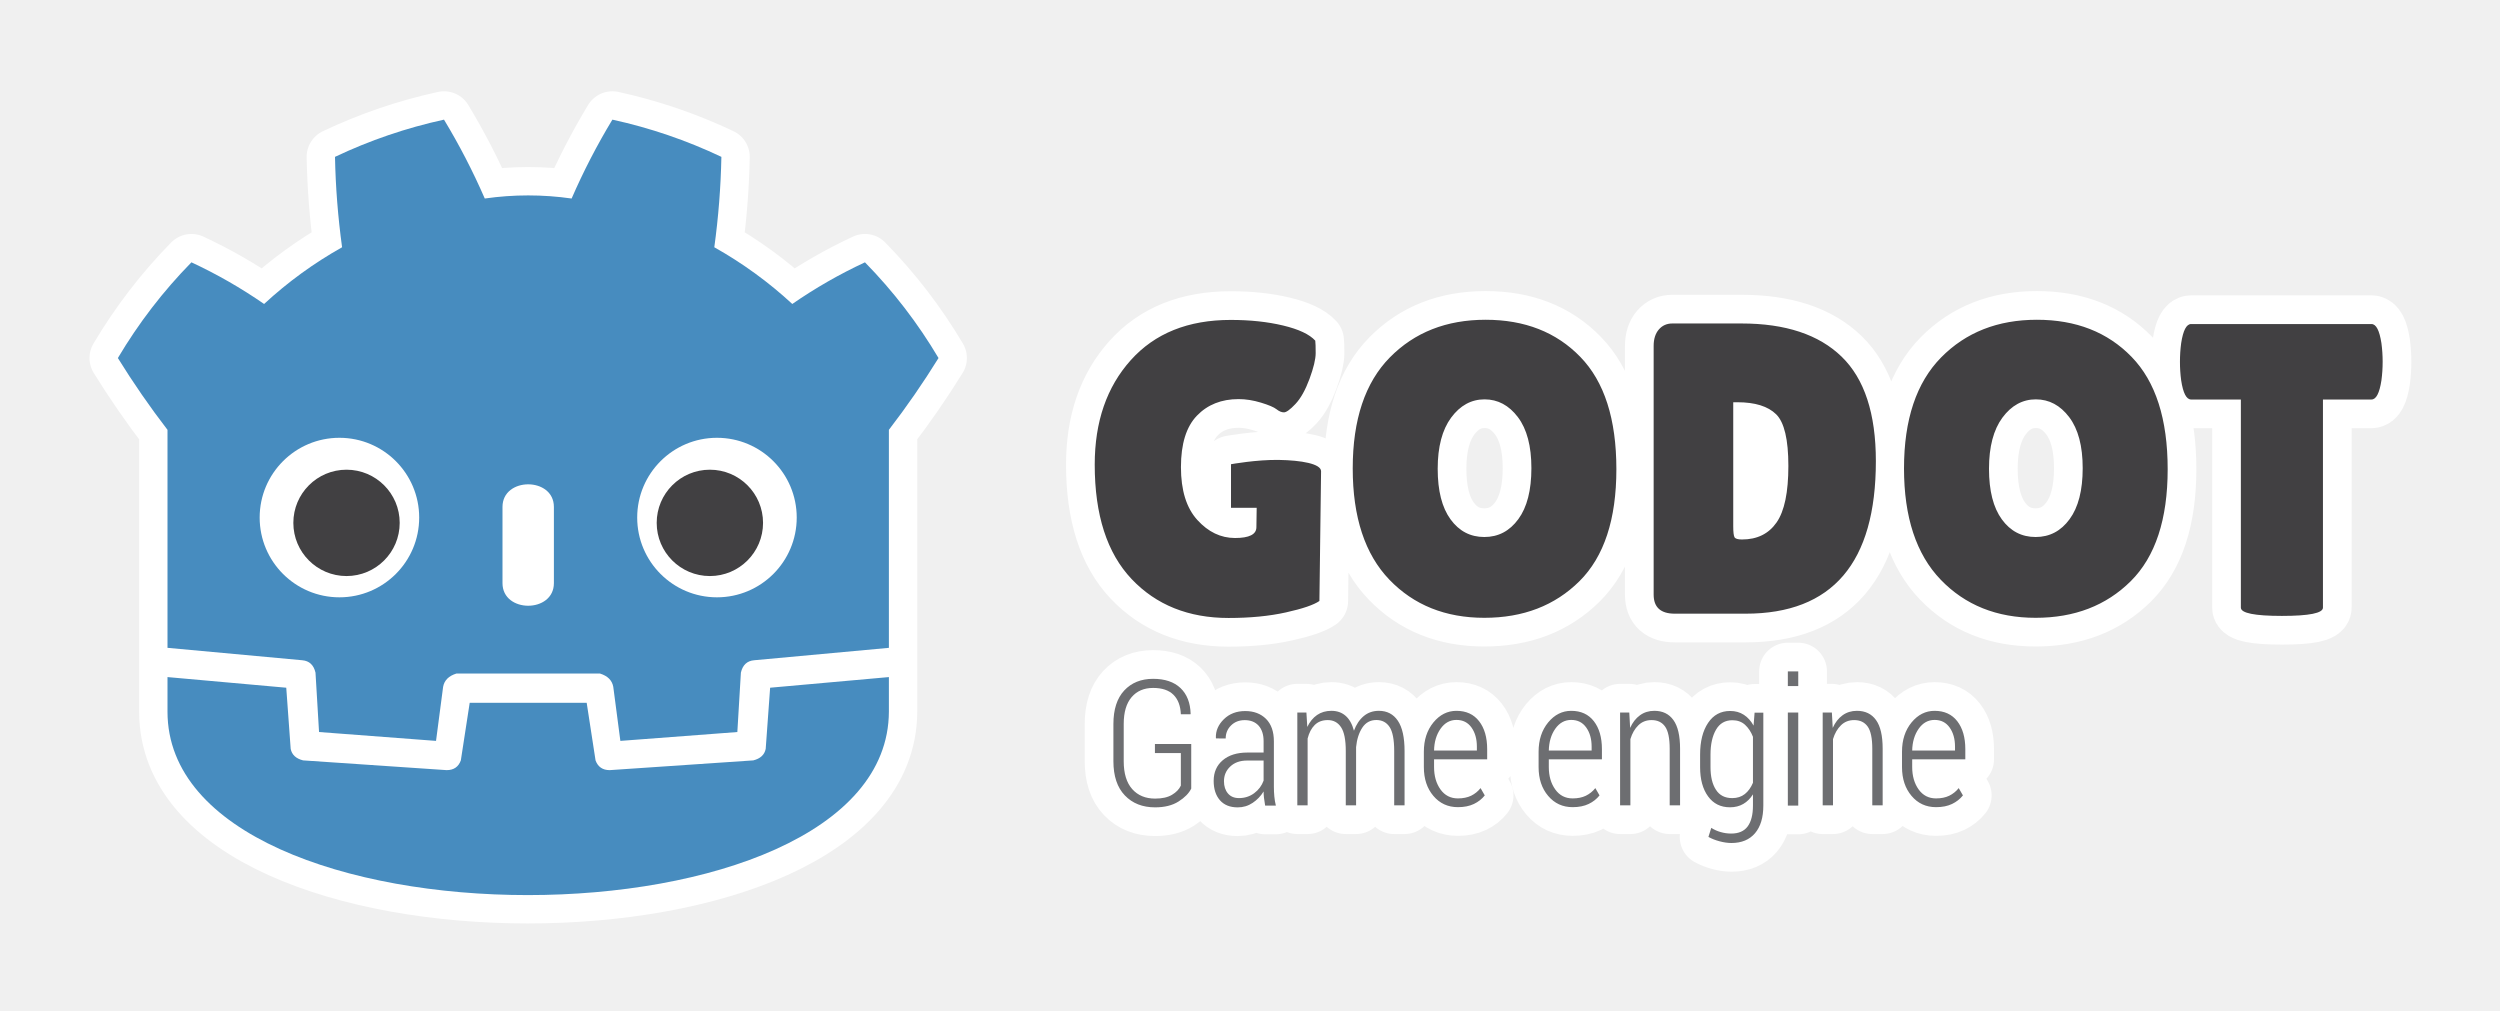
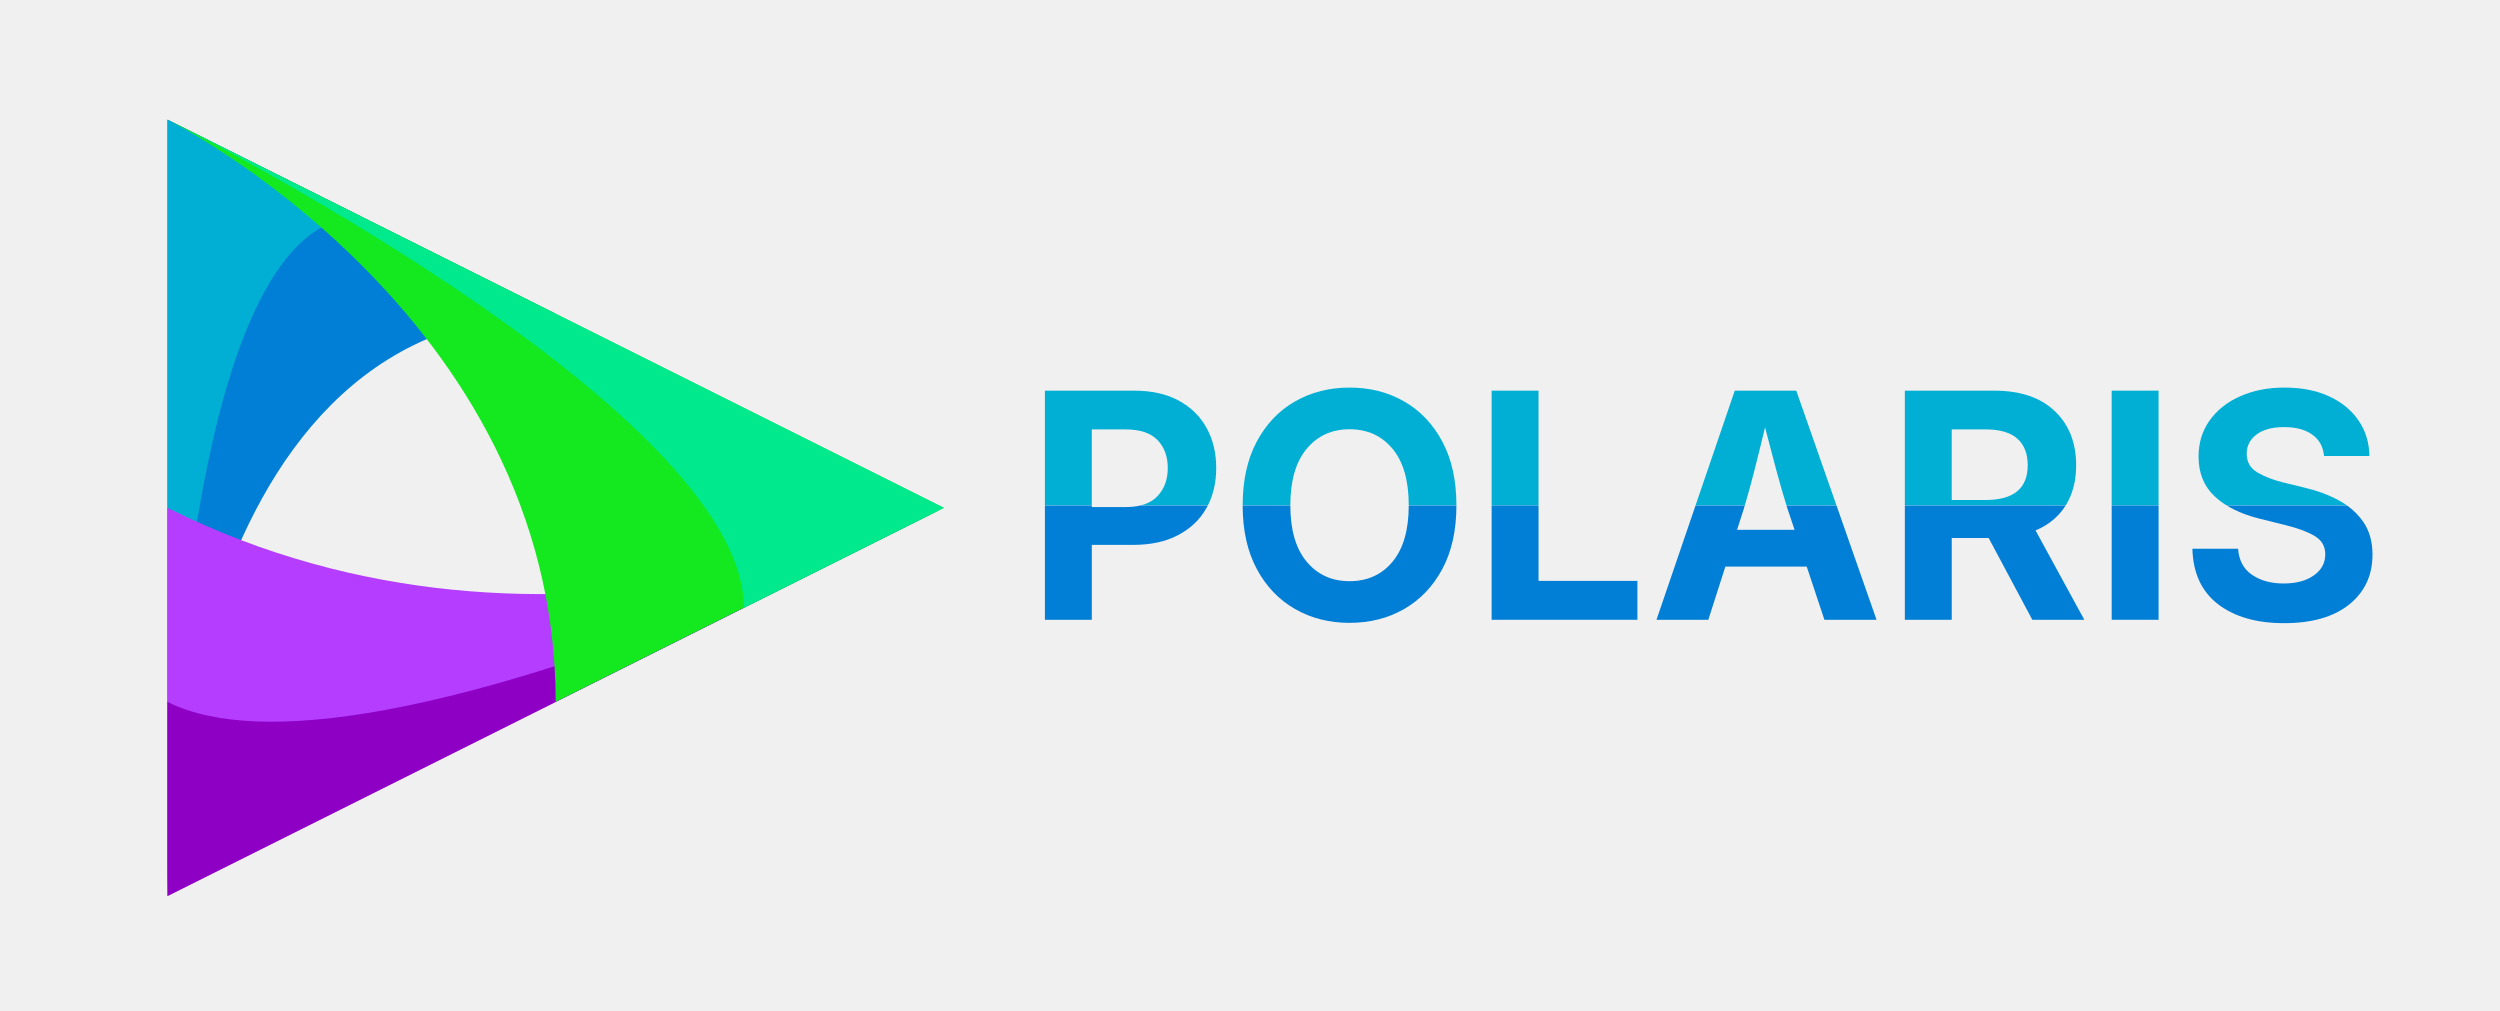
- <svg xmlns="http://www.w3.org/2000/svg" width="1024" height="414">
-   <path stroke="#fff" stroke-linejoin="round" stroke-width="23.5" d="M523.82 188.382c-9.142-.142-19.603 1.764-19.603 1.764v17.842h10.52l-.117 7.953c0 2.946-2.92 4.427-8.747 4.427-5.831 0-10.982-2.47-15.45-7.395-4.48-4.932-6.708-12.141-6.708-21.64 0-9.519 2.176-16.537 6.536-21.065 4.35-4.524 10.05-6.794 17.064-6.794 2.946 0 5.996.476 9.168 1.445 3.174.962 5.293 1.863 6.375 2.707 1.072.867 2.09 1.277 3.056 1.277.96 0 2.513-1.122 4.66-3.392 2.153-2.263 4.082-5.693 5.782-10.267 1.694-4.598 2.543-8.122 2.543-10.621 0-2.48-.054-4.19-.164-5.092-2.379-2.603-6.767-4.666-13.168-6.2-6.39-1.53-13.552-2.289-21.476-2.289-17.438 0-31.073 5.49-40.92 16.47-9.855 10.982-14.773 25.24-14.773 42.79 0 20.607 5.035 36.227 15.103 46.868 10.085 10.64 23.327 15.953 39.743 15.953 8.827 0 16.664-.76 23.51-2.289 6.853-1.523 11.41-3.088 13.676-4.67l.68-53.137c0-3.087-8.149-4.488-17.29-4.645zm84.247-24.804c-5.431 0-9.98 2.496-13.671 7.47-3.672 4.98-5.517 11.969-5.517 20.963 0 9.013 1.754 15.914 5.27 20.722 3.508 4.823 8.117 7.225 13.835 7.225 5.715 0 10.358-2.432 13.924-7.313q5.351-7.293 5.353-20.884c0-9.054-1.846-16.023-5.524-20.89q-5.51-7.292-13.67-7.293m-.083 89.477c-15.9 0-28.868-5.203-38.89-15.61q-15.016-15.624-15.017-45.592c0-19.992 5.063-35.128 15.191-45.435 10.131-10.293 23.209-15.444 39.228-15.444 16.016 0 28.954 5.058 38.795 15.204 9.858 10.126 14.778 25.477 14.778 46.009 0 20.546-5.034 35.828-15.114 45.856-10.08 10.008-23.062 15.012-38.971 15.012m101.95-88.298v50.788c0 2.37.176 3.866.515 4.493.337.624 1.358.937 3.052.937 6.232 0 10.954-2.328 14.181-6.97 3.235-4.636 4.835-12.356 4.835-23.168 0-10.817-1.674-17.865-5-21.139-3.344-3.283-8.64-4.94-15.884-4.94zm-32.599 78.798V141.681c0-2.832.704-5.067 2.126-6.724 1.413-1.632 3.25-2.461 5.521-2.461h28.357c17.994 0 31.664 4.54 40.994 13.597 9.347 9.054 14.02 23.31 14.02 42.784 0 41.66-17.778 62.486-53.326 62.486h-29.03c-5.769 0-8.662-2.597-8.662-7.808m156.544-79.977c-5.432 0-9.994 2.496-13.678 7.47q-5.507 7.471-5.508 20.963c0 9.013 1.758 15.914 5.262 20.722 3.505 4.823 8.119 7.225 13.837 7.225 5.717 0 10.363-2.432 13.924-7.313q5.354-7.293 5.355-20.884c0-9.054-1.843-16.023-5.522-20.89-3.68-4.861-8.23-7.293-13.67-7.293m-.087 89.477q-23.86 0-38.88-15.61-15.03-15.624-15.03-45.592c0-19.992 5.065-35.128 15.191-45.435 10.139-10.293 23.209-15.444 39.233-15.444 16.02 0 28.946 5.058 38.8 15.204 9.85 10.126 14.772 25.477 14.772 46.009 0 20.546-5.037 35.828-15.115 45.856-10.076 10.008-23.07 15.012-38.971 15.012m117.69-4.17c0 2.251-5.597 3.392-16.809 3.392-11.202 0-16.815-1.141-16.815-3.392v-85.248h-20.371c-1.928 0-3.286-2.597-4.077-7.818a56 56 0 0 1-.501-7.636c0-2.592.162-5.146.501-7.636.79-5.205 2.15-7.823 4.077-7.823h73.864c1.924 0 3.277 2.617 4.078 7.823.333 2.49.505 5.043.505 7.636 0 2.608-.172 5.152-.505 7.637-.8 5.22-2.154 7.817-4.078 7.817h-19.87z" />
-   <path fill="#414042" d="M523.82 188.382c-9.142-.142-19.603 1.764-19.603 1.764v17.842h10.52l-.117 7.953c0 2.946-2.92 4.427-8.747 4.427-5.831 0-10.982-2.47-15.45-7.395-4.48-4.932-6.708-12.141-6.708-21.64 0-9.519 2.176-16.537 6.536-21.065 4.35-4.524 10.05-6.794 17.064-6.794 2.946 0 5.996.476 9.168 1.445 3.174.962 5.293 1.863 6.375 2.707 1.072.867 2.09 1.277 3.056 1.277.96 0 2.513-1.122 4.66-3.392 2.153-2.263 4.082-5.693 5.782-10.267 1.694-4.598 2.543-8.122 2.543-10.621 0-2.48-.054-4.19-.164-5.092-2.379-2.603-6.767-4.666-13.168-6.2-6.39-1.53-13.552-2.289-21.476-2.289-17.438 0-31.073 5.49-40.92 16.47-9.855 10.982-14.773 25.24-14.773 42.79 0 20.607 5.035 36.227 15.103 46.868 10.085 10.64 23.327 15.953 39.743 15.953 8.827 0 16.664-.76 23.51-2.289 6.853-1.523 11.41-3.088 13.676-4.67l.68-53.137c0-3.087-8.149-4.488-17.29-4.645m84.247-24.804c-5.431 0-9.98 2.496-13.671 7.47-3.672 4.98-5.517 11.969-5.517 20.963 0 9.013 1.754 15.914 5.27 20.722 3.508 4.823 8.117 7.225 13.835 7.225 5.715 0 10.358-2.432 13.924-7.313q5.351-7.293 5.353-20.884c0-9.054-1.846-16.023-5.524-20.89q-5.51-7.292-13.67-7.293m-.083 89.477c-15.9 0-28.868-5.203-38.89-15.61q-15.016-15.624-15.017-45.592c0-19.992 5.063-35.128 15.191-45.435 10.131-10.293 23.209-15.444 39.228-15.444 16.016 0 28.954 5.058 38.795 15.204 9.858 10.126 14.778 25.477 14.778 46.009 0 20.546-5.034 35.828-15.114 45.856-10.08 10.008-23.062 15.012-38.971 15.012m101.95-88.298v50.788c0 2.37.176 3.866.515 4.493.337.624 1.358.937 3.052.937 6.232 0 10.954-2.328 14.181-6.97 3.235-4.636 4.835-12.356 4.835-23.168 0-10.817-1.674-17.865-5-21.139-3.344-3.283-8.64-4.94-15.884-4.94zm-32.599 78.798V141.681c0-2.832.704-5.067 2.126-6.724 1.413-1.632 3.25-2.461 5.521-2.461h28.357c17.994 0 31.664 4.54 40.994 13.597 9.347 9.054 14.02 23.31 14.02 42.784 0 41.66-17.778 62.486-53.326 62.486h-29.03c-5.769 0-8.662-2.597-8.662-7.808m156.544-79.977c-5.432 0-9.994 2.496-13.678 7.47q-5.507 7.471-5.508 20.963c0 9.013 1.758 15.914 5.262 20.722 3.505 4.823 8.119 7.225 13.837 7.225 5.717 0 10.363-2.432 13.924-7.313q5.354-7.293 5.355-20.884c0-9.054-1.843-16.023-5.522-20.89-3.68-4.861-8.23-7.293-13.67-7.293m-.087 89.477q-23.86 0-38.88-15.61-15.03-15.624-15.03-45.592c0-19.992 5.065-35.128 15.191-45.435 10.139-10.293 23.209-15.444 39.233-15.444 16.02 0 28.946 5.058 38.8 15.204 9.85 10.126 14.772 25.477 14.772 46.009 0 20.546-5.037 35.828-15.115 45.856-10.076 10.008-23.07 15.012-38.971 15.012m117.69-4.17c0 2.251-5.597 3.392-16.809 3.392-11.202 0-16.815-1.141-16.815-3.392v-85.248h-20.371c-1.928 0-3.286-2.597-4.077-7.818a56 56 0 0 1-.501-7.636c0-2.592.162-5.146.501-7.636.79-5.205 2.15-7.823 4.077-7.823h73.864c1.924 0 3.277 2.617 4.078 7.823.333 2.49.505 5.043.505 7.636 0 2.608-.172 5.152-.505 7.637-.8 5.22-2.154 7.817-4.078 7.817h-19.87z" />
-   <path stroke="#fff" stroke-linejoin="round" stroke-width="23.5" d="M487.93 322.997c-.94 1.926-2.664 3.691-5.188 5.289-2.52 1.607-5.722 2.406-9.611 2.406-5.132 0-9.259-1.617-12.394-4.887-3.122-3.243-4.686-7.92-4.686-14.022V296.57c0-5.97 1.473-10.548 4.431-13.743 2.95-3.17 6.903-4.78 11.84-4.78 4.824 0 8.564 1.27 11.212 3.781 2.639 2.519 4.025 6.038 4.146 10.532l-.066.2h-3.94c-.14-3.443-1.14-6.101-3.022-7.979-1.871-1.861-4.655-2.803-8.33-2.803-3.72 0-6.668 1.259-8.823 3.785-2.15 2.518-3.224 6.17-3.224 10.968v15.301q.001 7.462 3.476 11.382c2.316 2.592 5.438 3.892 9.38 3.892 2.876 0 5.19-.51 6.92-1.554 1.738-1.028 2.942-2.285 3.624-3.775V308.45h-10.618v-3.704h14.873zm19.557 3.902c2.336 0 4.416-.661 6.232-2.01 1.82-1.353 3.096-3.063 3.852-5.146v-8.224h-6.756q-4.31 0-6.896 2.442c-1.726 1.617-2.581 3.637-2.581 6.037 0 2.03.534 3.696 1.616 4.981 1.08 1.289 2.59 1.92 4.533 1.92m10.715 3.068a99 99 0 0 1-.48-3.225 22 22 0 0 1-.15-2.562 14.9 14.9 0 0 1-4.483 4.675c-1.836 1.236-3.878 1.848-6.128 1.848-3.147 0-5.567-.975-7.28-2.927-1.702-1.96-2.563-4.6-2.563-7.936 0-3.523 1.237-6.35 3.72-8.448 2.48-2.098 5.85-3.147 10.09-3.147h6.643v-4.672c0-2.686-.686-4.802-2.032-6.331-1.375-1.51-3.264-2.275-5.701-2.275-2.268 0-4.139.722-5.608 2.182-1.463 1.45-2.19 3.224-2.19 5.337l-3.944-.035-.07-.206c-.11-2.866.973-5.4 3.261-7.646 2.279-2.24 5.203-3.352 8.761-3.352 3.517 0 6.347 1.069 8.509 3.2q3.224 3.227 3.226 9.21v18.645c0 1.358.064 2.677.183 3.936a25 25 0 0 0 .627 3.729zm16.905-38.108.36 5.9c1-2.112 2.339-3.739 3.998-4.896q2.498-1.711 5.874-1.711c2.296 0 4.232.668 5.794 2.02 1.562 1.347 2.714 3.387 3.446 6.127.938-2.529 2.264-4.528 3.986-5.975 1.722-1.45 3.812-2.172 6.23-2.172 3.335 0 5.923 1.35 7.755 4.05 1.841 2.705 2.759 6.856 2.759 12.464v22.207h-4.246v-22.28c0-4.663-.645-7.946-1.9-9.834-1.261-1.89-3.071-2.842-5.41-2.842-2.462 0-4.384 1.04-5.767 3.152-1.375 2.112-2.223 4.754-2.531 7.945v23.86h-4.224v-22.258c0-4.554-.639-7.812-1.945-9.759-1.299-1.946-3.107-2.912-5.427-2.912-2.218 0-4.013.677-5.358 2.02-1.353 1.349-2.315 3.195-2.899 5.538v27.369h-4.22v-38.014zm61.457 3.021q-3.966 0-6.517 3.613c-1.705 2.415-2.585 5.392-2.656 8.938h17.537v-1.626c0-3.137-.736-5.75-2.21-7.822-1.482-2.075-3.53-3.103-6.154-3.103m.598 35.735c-4.099 0-7.451-1.543-10.055-4.621q-3.895-4.61-3.896-11.793v-6.313c0-4.798 1.303-8.798 3.912-11.979 2.616-3.167 5.758-4.75 9.441-4.75 3.983 0 7.068 1.413 9.27 4.246q3.313 4.257 3.312 11.434v4.171H587.39v3.162c0 3.68.882 6.744 2.635 9.19 1.757 2.45 4.144 3.666 7.136 3.666 2.077 0 3.888-.367 5.396-1.089a11.1 11.1 0 0 0 3.877-3.132l1.728 2.99c-1.148 1.456-2.634 2.633-4.45 3.505-1.811.868-4 1.312-6.551 1.312m46.411-35.734q-3.976 0-6.528 3.613-2.54 3.62-2.652 8.938h17.54v-1.626c0-3.137-.733-5.75-2.216-7.822-1.475-2.075-3.52-3.103-6.144-3.103m.593 35.735c-4.1 0-7.446-1.543-10.045-4.621q-3.91-4.61-3.91-11.793v-6.313c0-4.798 1.309-8.798 3.913-11.979 2.623-3.167 5.766-4.75 9.45-4.75 3.975 0 7.072 1.413 9.27 4.246 2.2 2.837 3.304 6.65 3.304 11.434v4.171h-21.755v3.162q0 5.52 2.647 9.19c1.747 2.45 4.124 3.666 7.125 3.666 2.087 0 3.888-.367 5.392-1.089a11.2 11.2 0 0 0 3.894-3.132l1.717 2.99c-1.15 1.456-2.633 2.633-4.451 3.505-1.81.868-3.997 1.312-6.55 1.312m23.189-38.755.345 6.284c1.014-2.23 2.353-3.962 4.034-5.166 1.667-1.21 3.63-1.824 5.887-1.824 3.396 0 5.998 1.256 7.804 3.78 1.826 2.518 2.73 6.434 2.73 11.749v23.191h-4.249V306.72c0-4.343-.636-7.377-1.9-9.137-1.258-1.76-3.107-2.636-5.513-2.636-2.158 0-3.968.701-5.419 2.126-1.457 1.412-2.543 3.294-3.267 5.666v27.134h-4.219V291.86zm33.27 22.395c0 3.858.73 6.926 2.213 9.208 1.465 2.304 3.695 3.443 6.671 3.443 2.04 0 3.757-.544 5.167-1.657 1.405-1.113 2.514-2.662 3.336-4.627V301.79c-.79-2.025-1.874-3.66-3.244-4.92-1.368-1.24-3.102-1.863-5.186-1.863-2.97 0-5.216 1.294-6.708 3.891-1.502 2.603-2.25 5.995-2.25 10.161zm-4.262-5.195c0-5.386 1.088-9.714 3.274-12.975 2.169-3.245 5.187-4.871 9.03-4.871 2.134 0 4.007.52 5.607 1.564 1.603 1.024 2.928 2.523 3.992 4.43l.412-5.287h3.581v38.048c0 4.871-1.13 8.646-3.4 11.317-2.271 2.66-5.499 4.009-9.666 4.009-1.5 0-3.11-.235-4.832-.691-1.724-.456-3.252-1.054-4.59-1.805l1.168-3.704a14.1 14.1 0 0 0 3.831 1.716 15.2 15.2 0 0 0 4.352.616q4.536-.001 6.71-2.905c1.452-1.961 2.18-4.798 2.18-8.553v-4.597c-1.079 1.71-2.402 3.024-3.97 3.93-1.563.912-3.39 1.368-5.448 1.368-3.818 0-6.814-1.496-8.976-4.486-2.167-2.983-3.255-6.965-3.255-11.93zm40.2 20.916h-4.266V291.86h4.266zm0-48.968h-4.266v-6.005h4.266zm13.774 10.852.346 6.284c1.016-2.23 2.35-3.962 4.027-5.166 1.677-1.21 3.643-1.824 5.89-1.824 3.397 0 6.01 1.256 7.82 3.78 1.821 2.518 2.717 6.434 2.717 11.749v23.191h-4.248V306.72c0-4.343-.635-7.377-1.897-9.137-1.268-1.76-3.103-2.636-5.517-2.636-2.157 0-3.962.701-5.412 2.126-1.455 1.412-2.545 3.294-3.266 5.666v27.134h-4.224V291.86zm42.074 3.021q-3.978 0-6.518 3.613-2.547 3.62-2.66 8.938h17.54v-1.626c0-3.137-.731-5.75-2.21-7.822-1.476-2.075-3.525-3.103-6.152-3.103m.602 35.735c-4.11 0-7.456-1.543-10.048-4.621q-3.903-4.61-3.903-11.793v-6.313c0-4.798 1.302-8.798 3.91-11.979q3.924-4.75 9.439-4.75c3.978 0 7.077 1.413 9.283 4.246 2.197 2.837 3.3 6.65 3.3 11.434v4.171h-21.76v3.162c0 3.68.887 6.744 2.642 9.19 1.754 2.45 4.133 3.666 7.137 3.666 2.08 0 3.88-.367 5.382-1.089a11.16 11.16 0 0 0 3.897-3.132l1.725 2.99c-1.156 1.456-2.64 2.633-4.454 3.505-1.81.868-3.998 1.312-6.55 1.312" />
-   <path fill="#6d6e71" d="M487.93 322.997c-.94 1.926-2.664 3.691-5.188 5.289-2.52 1.607-5.722 2.406-9.611 2.406-5.132 0-9.259-1.617-12.394-4.887-3.122-3.243-4.686-7.92-4.686-14.022V296.57c0-5.97 1.473-10.548 4.431-13.743 2.95-3.17 6.903-4.78 11.84-4.78 4.824 0 8.564 1.27 11.212 3.781 2.639 2.519 4.025 6.038 4.146 10.532l-.066.2h-3.94c-.14-3.443-1.14-6.101-3.022-7.979-1.871-1.861-4.655-2.803-8.33-2.803-3.72 0-6.668 1.259-8.823 3.785-2.15 2.518-3.224 6.17-3.224 10.968v15.301q.001 7.462 3.476 11.382c2.316 2.592 5.438 3.892 9.38 3.892 2.876 0 5.19-.51 6.92-1.554 1.738-1.028 2.942-2.285 3.624-3.775V308.45h-10.618v-3.704h14.873zm19.557 3.902c2.336 0 4.416-.661 6.232-2.01 1.82-1.353 3.096-3.063 3.852-5.146v-8.224h-6.756q-4.31 0-6.896 2.442c-1.726 1.617-2.581 3.637-2.581 6.037 0 2.03.534 3.696 1.616 4.981 1.08 1.289 2.59 1.92 4.533 1.92m10.715 3.068a99 99 0 0 1-.48-3.225 22 22 0 0 1-.15-2.562 14.9 14.9 0 0 1-4.483 4.675c-1.836 1.236-3.878 1.848-6.128 1.848-3.147 0-5.567-.975-7.28-2.927-1.702-1.96-2.563-4.6-2.563-7.936 0-3.523 1.237-6.35 3.72-8.448 2.48-2.098 5.85-3.147 10.09-3.147h6.643v-4.672c0-2.686-.686-4.802-2.032-6.331-1.375-1.51-3.264-2.275-5.701-2.275-2.268 0-4.139.722-5.608 2.182-1.463 1.45-2.19 3.224-2.19 5.337l-3.944-.035-.07-.206c-.11-2.866.973-5.4 3.261-7.646 2.279-2.24 5.203-3.352 8.761-3.352 3.517 0 6.347 1.069 8.509 3.2q3.224 3.227 3.226 9.21v18.645c0 1.358.064 2.677.183 3.936a25 25 0 0 0 .627 3.729zm16.905-38.108.36 5.9c1-2.112 2.339-3.739 3.998-4.896q2.498-1.711 5.874-1.711c2.296 0 4.232.668 5.794 2.02 1.562 1.347 2.714 3.387 3.446 6.127.938-2.529 2.264-4.528 3.986-5.975 1.722-1.45 3.812-2.172 6.23-2.172 3.335 0 5.923 1.35 7.755 4.05 1.841 2.705 2.759 6.856 2.759 12.464v22.207h-4.246v-22.28c0-4.663-.645-7.946-1.9-9.834-1.261-1.89-3.071-2.842-5.41-2.842-2.462 0-4.384 1.04-5.767 3.152-1.375 2.112-2.223 4.754-2.531 7.945v23.86h-4.224v-22.258c0-4.554-.639-7.812-1.945-9.759-1.299-1.946-3.107-2.912-5.427-2.912-2.218 0-4.013.677-5.358 2.02-1.353 1.349-2.315 3.195-2.899 5.538v27.369h-4.22v-38.014zm61.457 3.021q-3.966 0-6.517 3.613c-1.705 2.415-2.585 5.392-2.656 8.938h17.537v-1.626c0-3.137-.736-5.75-2.21-7.822-1.482-2.075-3.53-3.103-6.154-3.103m.598 35.735c-4.099 0-7.451-1.543-10.055-4.621q-3.895-4.61-3.896-11.793v-6.313c0-4.798 1.303-8.798 3.912-11.979 2.616-3.167 5.758-4.75 9.441-4.75 3.983 0 7.068 1.413 9.27 4.246q3.313 4.257 3.312 11.434v4.171H587.39v3.162c0 3.68.882 6.744 2.635 9.19 1.757 2.45 4.144 3.666 7.136 3.666 2.077 0 3.888-.367 5.396-1.089a11.1 11.1 0 0 0 3.877-3.132l1.728 2.99c-1.148 1.456-2.634 2.633-4.45 3.505-1.811.868-4 1.312-6.551 1.312m46.411-35.734q-3.976 0-6.528 3.613-2.54 3.62-2.652 8.938h17.54v-1.626c0-3.137-.733-5.75-2.216-7.822-1.475-2.075-3.52-3.103-6.144-3.103m.593 35.735c-4.1 0-7.446-1.543-10.045-4.621q-3.91-4.61-3.91-11.793v-6.313c0-4.798 1.309-8.798 3.913-11.979 2.623-3.167 5.766-4.75 9.45-4.75 3.975 0 7.072 1.413 9.27 4.246 2.2 2.837 3.304 6.65 3.304 11.434v4.171h-21.755v3.162q0 5.52 2.647 9.19c1.747 2.45 4.124 3.666 7.125 3.666 2.087 0 3.888-.367 5.392-1.089a11.2 11.2 0 0 0 3.894-3.132l1.717 2.99c-1.15 1.456-2.633 2.633-4.451 3.505-1.81.868-3.997 1.312-6.55 1.312m23.189-38.755.345 6.284c1.014-2.23 2.353-3.962 4.034-5.166 1.667-1.21 3.63-1.824 5.887-1.824 3.396 0 5.998 1.256 7.804 3.78 1.826 2.518 2.73 6.434 2.73 11.749v23.191h-4.249V306.72c0-4.343-.636-7.377-1.9-9.137-1.258-1.76-3.107-2.636-5.513-2.636-2.158 0-3.968.701-5.419 2.126-1.457 1.412-2.543 3.294-3.267 5.666v27.134h-4.219V291.86zm33.27 22.395c0 3.858.73 6.926 2.213 9.208 1.465 2.304 3.695 3.443 6.671 3.443 2.04 0 3.757-.544 5.167-1.657 1.405-1.113 2.514-2.662 3.336-4.627V301.79c-.79-2.025-1.874-3.66-3.244-4.92-1.368-1.24-3.102-1.863-5.186-1.863-2.97 0-5.216 1.294-6.708 3.891-1.502 2.603-2.25 5.995-2.25 10.161zm-4.262-5.195c0-5.386 1.088-9.714 3.274-12.975 2.169-3.245 5.187-4.871 9.03-4.871 2.134 0 4.007.52 5.607 1.564 1.603 1.024 2.928 2.523 3.992 4.43l.412-5.287h3.581v38.048c0 4.871-1.13 8.646-3.4 11.317-2.271 2.66-5.499 4.009-9.666 4.009-1.5 0-3.11-.235-4.832-.691-1.724-.456-3.252-1.054-4.59-1.805l1.168-3.704a14.1 14.1 0 0 0 3.831 1.716 15.2 15.2 0 0 0 4.352.616q4.536-.001 6.71-2.905c1.452-1.961 2.18-4.798 2.18-8.553v-4.597c-1.079 1.71-2.402 3.024-3.97 3.93-1.563.912-3.39 1.368-5.448 1.368-3.818 0-6.814-1.496-8.976-4.486-2.167-2.983-3.255-6.965-3.255-11.93zm40.2 20.916h-4.266V291.86h4.266zm0-48.968h-4.266v-6.005h4.266zm13.774 10.852.346 6.284c1.016-2.23 2.35-3.962 4.027-5.166 1.677-1.21 3.643-1.824 5.89-1.824 3.397 0 6.01 1.256 7.82 3.78 1.821 2.518 2.717 6.434 2.717 11.749v23.191h-4.248V306.72c0-4.343-.635-7.377-1.897-9.137-1.268-1.76-3.103-2.636-5.517-2.636-2.157 0-3.962.701-5.412 2.126-1.455 1.412-2.545 3.294-3.266 5.666v27.134h-4.224V291.86zm42.074 3.021q-3.978 0-6.518 3.613-2.547 3.62-2.66 8.938h17.54v-1.626c0-3.137-.731-5.75-2.21-7.822-1.476-2.075-3.525-3.103-6.152-3.103m.602 35.735c-4.11 0-7.456-1.543-10.048-4.621q-3.903-4.61-3.903-11.793v-6.313c0-4.798 1.302-8.798 3.91-11.979q3.924-4.75 9.439-4.75c3.978 0 7.077 1.413 9.283 4.246 2.197 2.837 3.3 6.65 3.3 11.434v4.171h-21.76v3.162c0 3.68.887 6.744 2.642 9.19 1.754 2.45 4.133 3.666 7.137 3.666 2.08 0 3.88-.367 5.382-1.089a11.16 11.16 0 0 0 3.897-3.132l1.725 2.99c-1.156 1.456-2.64 2.633-4.454 3.505-1.81.868-3.998 1.312-6.55 1.312" />
-   <g fill="#fff" transform="translate(30.492 21.054)scale(.363)">
-     <path d="M105 673v33q407 354 814 0v-33z" />
-     <path fill="none" stroke="#fff" stroke-linejoin="round" stroke-width="64" d="M105 745c0 276 813 276 814 0V427q30-39 56-81-35-59-83-108-43 20-82 47-40-37-88-64 7-51 8-102-59-28-123-42-26 43-46 89-49-7-98 0-20-46-46-89-64 14-123 42 1 51 8 102-48 27-88 64-39-27-82-47-48 49-83 108 26 42 56 81v318z" />
-     <path fill="#478cbf" d="m105 673 152 14q12 1 15 14l4 67 132 10 8-61q2-11 15-15h162q13 4 15 15l8 61 132-10 4-67q3-13 15-14l152-14V427q30-39 56-81-35-59-83-108-43 20-82 47-40-37-88-64 7-51 8-102-59-28-123-42-26 43-46 89-49-7-98 0-20-46-46-89-64 14-123 42 1 51 8 102-48 27-88 64-39-27-82-47-48 49-83 108 26 42 56 81zm0 33v39c0 276 813 276 814 0v-39l-134 12-5 69q-2 10-14 13l-162 11q-12 0-16-11l-10-65H446l-10 65q-4 11-16 11l-162-11q-12-3-14-13l-5-69z" />
-     <path d="M483 600c0 34 58 34 58 0v-86c0-34-58-34-58 0z" />
-     <circle cx="725" cy="526" r="90" />
-     <circle cx="299" cy="526" r="90" />
+ <svg xmlns="http://www.w3.org/2000/svg" width="100%" height="100%" viewBox="0 0 1024 414" version="1.1" xml:space="preserve" style="fill-rule:evenodd;clip-rule:evenodd;stroke-linejoin:round;stroke-miterlimit:2;">
+   <g transform="matrix(1,0,0,1,-22.393,-41.995)">
+     <path d="M91,409C91,409 91,170.5 250,170.5L91,91L91,409Z" style="fill:rgb(1,126,213);" />
+     <path d="M91,409C91,409 91,130.75 170.5,130.75C122.002,106.501 91,91 91,91L91,409Z" style="fill:rgb(1,175,213);" />
+     <path d="M91,409L409,250C409,250 250,329.5 91,250L91,409Z" style="fill:rgb(181,61,255);" />
+     <path d="M91,409L409,250C409,250 170.5,369.25 91,329.5L91,250L91,409Z" style="fill:rgb(141,0,196);" />
+     <path d="M91,91L409,250C409,250 329.682,289.659 250,329.5C250,170.5 91,91 91,91Z" style="fill:rgb(20,232,30);" />
+     <path d="M91,91L409,250C409,250 406.747,251.126 327.065,290.967C327.065,209.033 91,91 91,91Z" style="fill:rgb(0,234,141);" />
  </g>
-   <g fill="#414042" transform="translate(30.492 21.054)scale(.363)">
-     <circle cx="307" cy="532" r="60" />
-     <circle cx="717" cy="532" r="60" />
+   <g transform="matrix(1,0,0,1,-54.2571,174.767)">
+     <g transform="matrix(1,0,0,1,54.2571,-174.767)">
+       <path d="M494.751,207C494.562,207.372 494.365,207.739 494.16,208.102C491.494,212.826 487.62,216.522 482.539,219.188C477.458,221.855 471.327,223.188 464.147,223.188L447.203,223.188L447.203,253.863L427.991,253.863L427.991,207L447.203,207L447.203,207.693L461.06,207.693C463.374,207.693 465.451,207.462 467.289,207L494.751,207Z" style="fill:rgb(1,126,213);fill-rule:nonzero;" />
+     </g>
+     <g transform="matrix(1,0,0,1,54.2571,-174.767)">
+       <path d="M528.521,207C528.521,217.036 530.746,224.721 535.197,230.054C539.648,235.387 545.506,238.053 552.771,238.053C560.078,238.053 565.946,235.397 570.376,230.085C574.806,224.773 577.022,217.078 577.022,207L596.548,207C596.548,217.204 594.627,225.886 590.784,233.046C586.942,240.205 581.725,245.675 575.132,249.454C568.539,253.233 561.086,255.123 552.771,255.123C544.499,255.123 537.055,253.233 530.442,249.454C523.828,245.675 518.6,240.195 514.758,233.014C510.915,225.833 508.994,217.162 508.994,207L528.521,207Z" style="fill:rgb(1,126,213);fill-rule:nonzero;" />
+     </g>
+     <g transform="matrix(1,0,0,1,54.2571,-174.767)">
+       <path d="M630.184,207L630.184,237.927L670.685,237.927L670.685,253.863L610.972,253.863L610.972,207L630.184,207Z" style="fill:rgb(1,126,213);fill-rule:nonzero;" />
+     </g>
+     <g transform="matrix(1,0,0,1,54.2571,-174.767)">
+       <path d="M752.214,207L768.632,253.863L747.279,253.863L740.035,232.069L706.714,232.069L699.723,253.863L678.496,253.863L694.505,207L714.683,207C714.526,207.53 714.368,208.055 714.21,208.575L711.502,217.015L735.059,217.015L732.225,208.575C732.06,208.054 731.896,207.529 731.732,207L752.214,207Z" style="fill:rgb(1,126,213);fill-rule:nonzero;" />
+     </g>
+     <g transform="matrix(1,0,0,1,54.2571,-174.767)">
+       <path d="M846.127,207L846.107,207.031C843.252,211.588 839.137,215 833.762,217.267L853.729,253.863L832.439,253.863L814.55,220.354L799.433,220.354L799.433,253.863L780.222,253.863L780.222,207L846.127,207Z" style="fill:rgb(1,126,213);fill-rule:nonzero;" />
+     </g>
+     <g transform="matrix(1,0,0,1,54.2571,-174.767)">
+       <rect x="864.941" y="207" width="19.211" height="46.863" style="fill:rgb(1,126,213);fill-rule:nonzero;" />
+     </g>
+     <g transform="matrix(1,0,0,1,54.2571,-174.767)">
+       <path d="M961.283,207C964.002,208.926 966.259,211.204 968.053,213.834C970.53,217.467 971.769,221.907 971.769,227.156C971.769,235.681 968.588,242.494 962.226,247.596C955.865,252.698 946.973,255.249 935.551,255.249C924.255,255.249 915.237,252.656 908.497,247.47C901.758,242.284 898.262,234.715 898.01,224.763L916.717,224.763C917.053,229.508 918.953,233.067 922.418,235.439C925.882,237.812 930.197,238.998 935.362,238.998C940.485,238.998 944.611,237.896 947.739,235.691C950.867,233.487 952.432,230.6 952.432,227.03C952.432,223.797 951.014,221.319 948.18,219.598C945.346,217.876 941.367,216.385 936.244,215.125L925.914,212.543C920.46,211.216 915.82,209.368 911.992,207L961.283,207Z" style="fill:rgb(1,126,213);fill-rule:nonzero;" />
+     </g>
+   </g>
+   <g transform="matrix(1,0,0,1,-54.2571,174.767)">
+     <g transform="matrix(1,0,0,1,54.2571,-174.767)">
+       <path d="M427.991,206.937L427.991,160.011L464.587,160.011C471.726,160.011 477.794,161.365 482.791,164.073C487.788,166.782 491.599,170.519 494.223,175.285C496.848,180.052 498.16,185.521 498.16,191.694C498.16,197.404 497.035,202.485 494.783,206.937L467.533,206.937C470.253,206.216 472.442,204.977 474.099,203.221C476.912,200.239 478.319,196.397 478.319,191.694C478.319,186.949 476.912,183.127 474.099,180.23C471.285,177.333 466.918,175.884 460.997,175.884L447.203,175.884L447.203,206.937L427.991,206.937Z" style="fill:rgb(1,175,213);fill-rule:nonzero;" />
+     </g>
+     <g transform="matrix(1,0,0,1,54.2571,-174.767)">
+       <path d="M508.994,206.937C509.002,196.759 510.923,188.078 514.758,180.891C518.6,173.69 523.828,168.199 530.442,164.42C537.055,160.641 544.499,158.751 552.771,158.751C561.086,158.751 568.539,160.641 575.132,164.42C581.725,168.199 586.942,173.69 590.784,180.891C594.619,188.078 596.54,196.759 596.548,206.937L577.021,206.937C577.012,196.847 574.797,189.142 570.376,183.82C565.946,178.487 560.078,175.821 552.771,175.821C545.506,175.821 539.648,178.498 535.197,183.852C530.755,189.195 528.53,196.889 528.521,206.937L508.994,206.937Z" style="fill:rgb(1,175,213);fill-rule:nonzero;" />
+     </g>
+     <g transform="matrix(1,0,0,1,54.2571,-174.767)">
+       <rect x="610.972" y="160.011" width="19.211" height="46.926" style="fill:rgb(1,175,213);fill-rule:nonzero;" />
+     </g>
+     <g transform="matrix(1,0,0,1,54.2571,-174.767)">
+       <path d="M752.192,206.937L731.713,206.937C730.371,202.61 729.03,197.97 727.69,193.017C726.178,187.432 724.603,181.448 722.965,175.065C721.412,181.532 719.921,187.558 718.493,193.143C717.229,198.086 715.966,202.685 714.702,206.937L694.526,206.937L710.557,160.011L735.752,160.011L752.192,206.937Z" style="fill:rgb(1,175,213);fill-rule:nonzero;" />
+     </g>
+     <g transform="matrix(1,0,0,1,54.2571,-174.767)">
+       <path d="M780.222,206.937L780.222,160.011L816.818,160.011C827.484,160.011 835.746,162.793 841.604,168.357C847.462,173.921 850.391,181.322 850.391,190.56C850.391,196.941 848.983,202.4 846.166,206.937L780.222,206.937ZM799.433,204.795L813.291,204.795C824.796,204.795 830.549,200.05 830.549,190.56C830.549,185.815 829.132,182.183 826.298,179.663C823.463,177.144 819.106,175.884 813.228,175.884L799.433,175.884L799.433,204.795Z" style="fill:rgb(1,175,213);fill-rule:nonzero;" />
+     </g>
+     <g transform="matrix(1,0,0,1,54.2571,-174.767)">
+       <rect x="864.941" y="160.011" width="19.211" height="46.926" style="fill:rgb(1,175,213);fill-rule:nonzero;" />
+     </g>
+     <g transform="matrix(1,0,0,1,54.2571,-174.767)">
+       <path d="M911.892,206.937C910.188,205.875 908.648,204.71 907.269,203.441C902.776,199.305 900.529,193.835 900.529,187.033C900.529,181.364 902.052,176.409 905.096,172.167C908.14,167.926 912.319,164.63 917.631,162.278C922.943,159.927 929,158.751 935.803,158.751C942.731,158.751 948.778,159.937 953.943,162.31C959.108,164.682 963.14,167.979 966.037,172.199C968.935,176.419 970.425,181.28 970.509,186.781L951.928,186.781C951.592,183.001 949.986,180.083 947.109,178.025C944.233,175.968 940.401,174.939 935.614,174.939C930.701,174.939 926.911,175.957 924.244,177.994C921.578,180.031 920.245,182.624 920.245,185.773C920.245,189.258 921.746,191.862 924.748,193.583C927.751,195.305 931.247,196.649 935.236,197.615L943.739,199.693C948.988,200.911 953.733,202.664 957.975,204.953C959.111,205.566 960.184,206.227 961.193,206.937L911.892,206.937Z" style="fill:rgb(1,175,213);fill-rule:nonzero;" />
+     </g>
  </g>
</svg>
